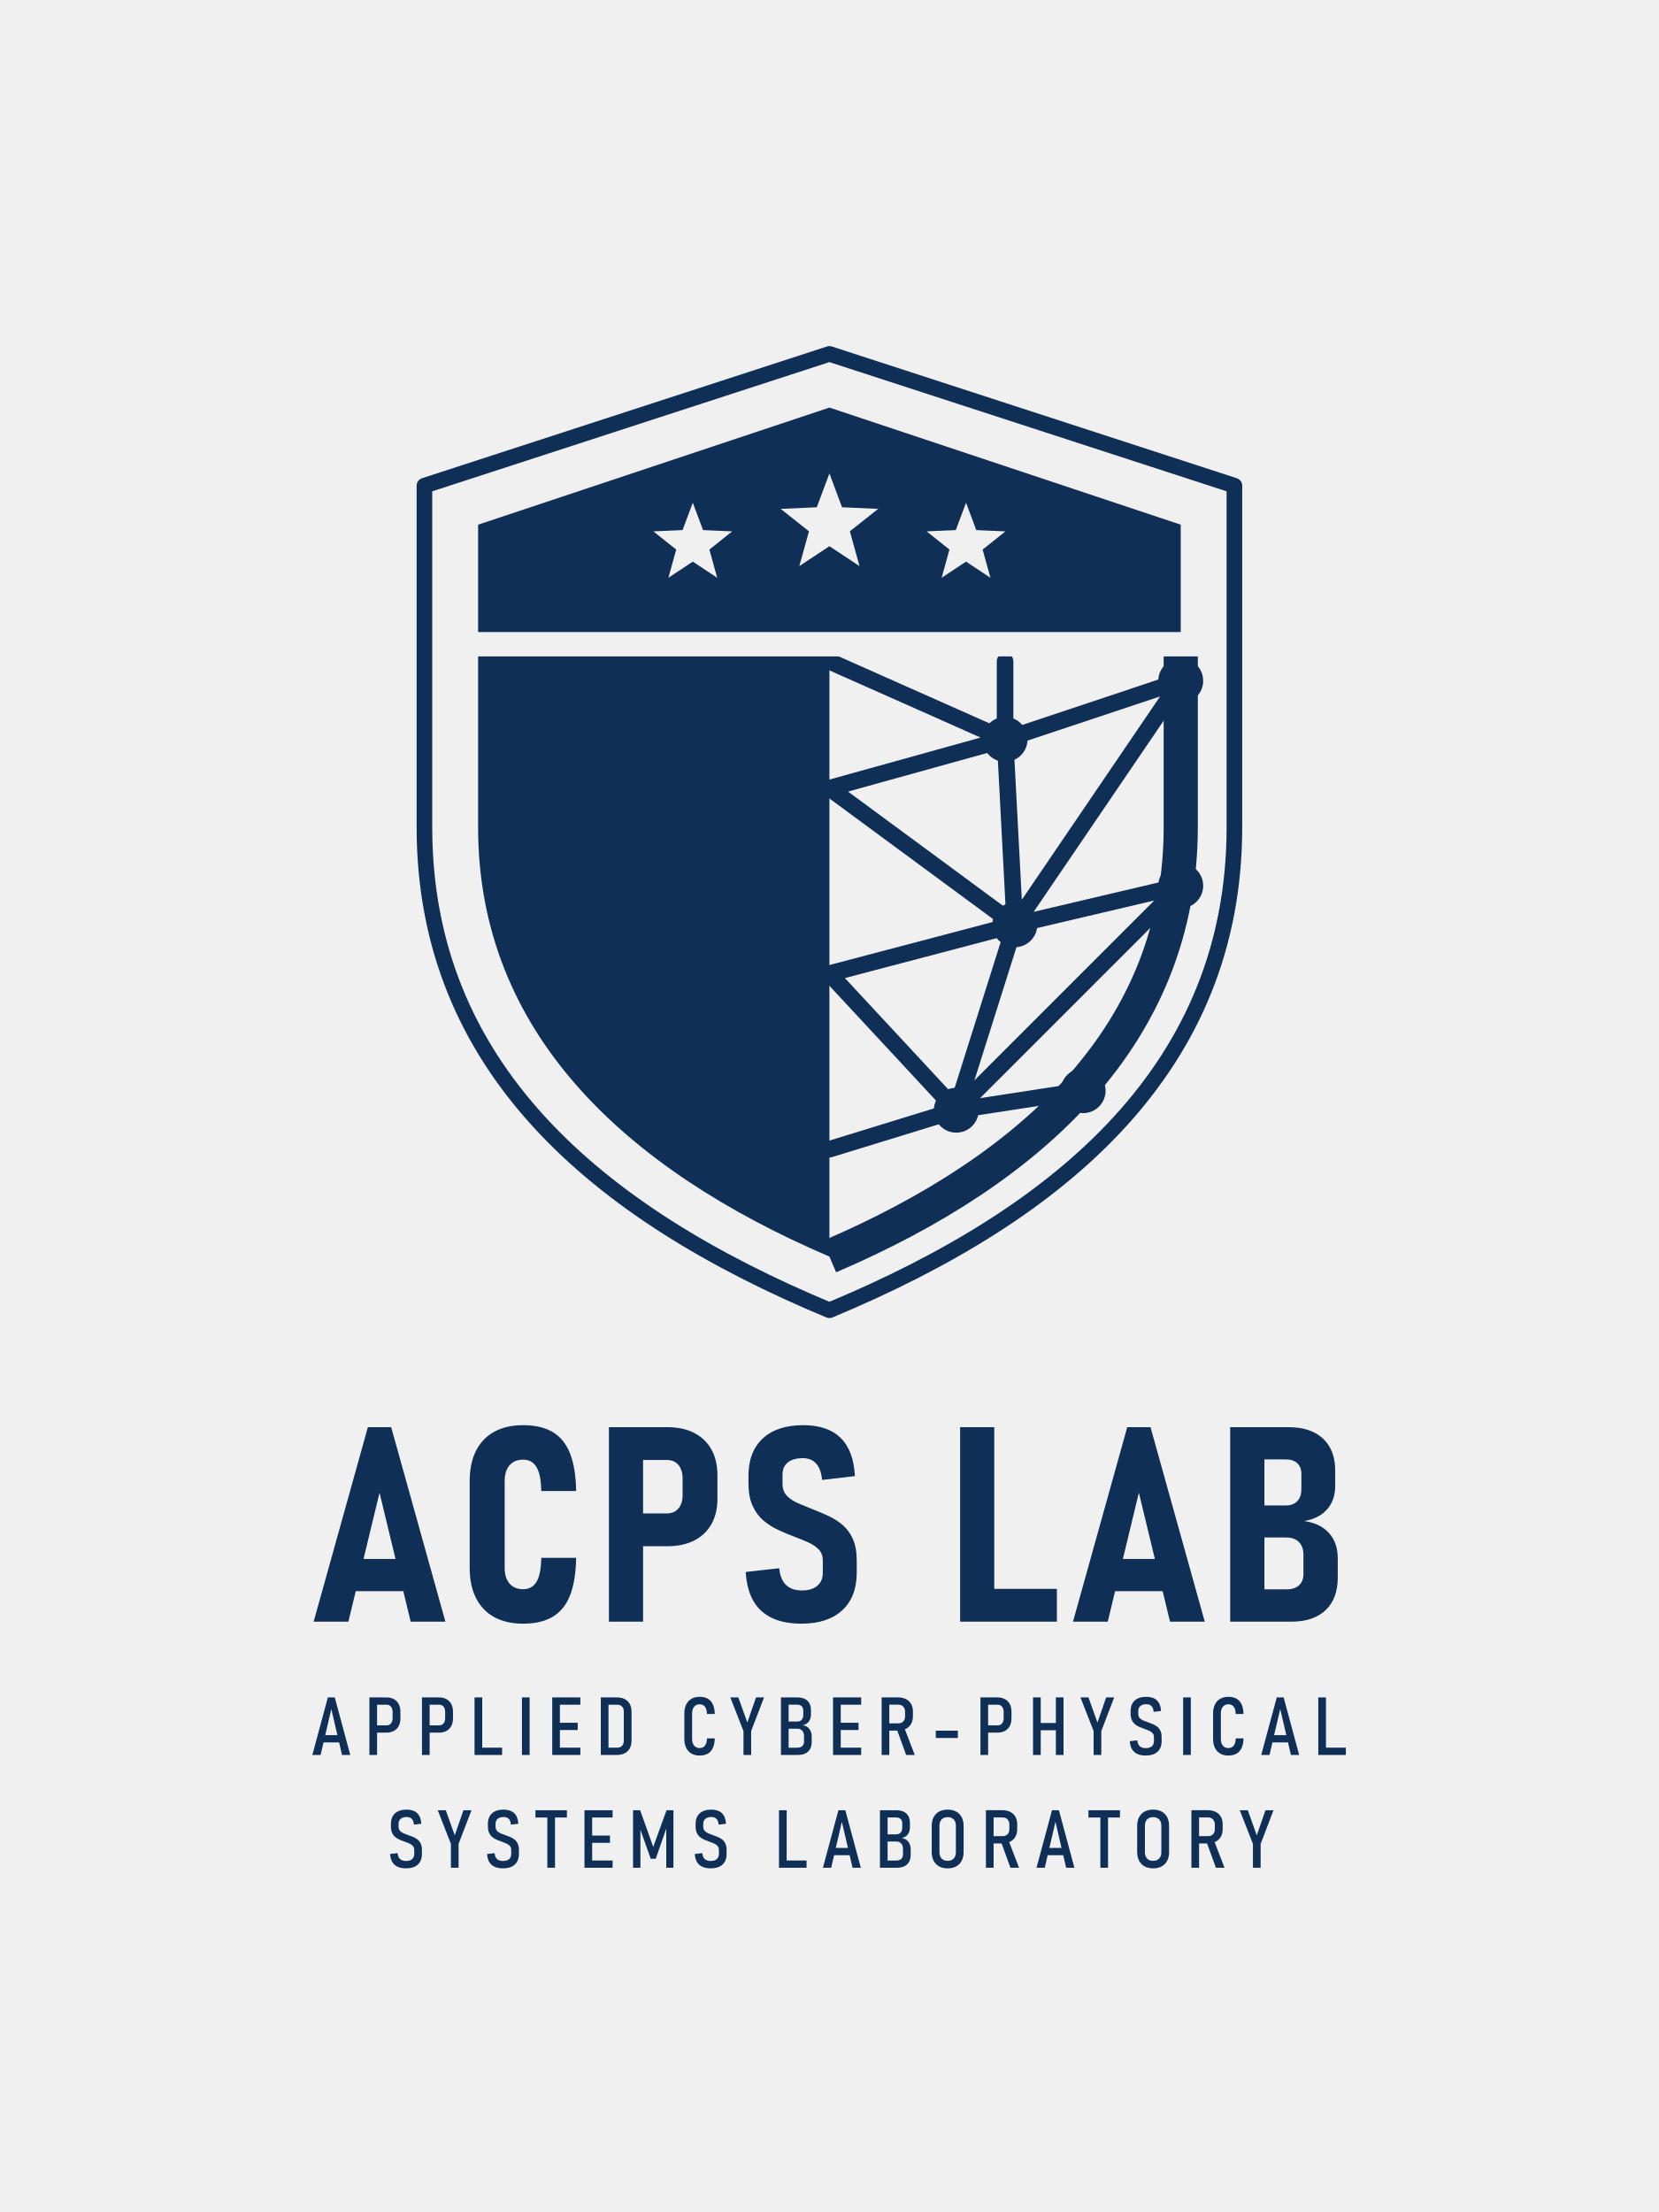
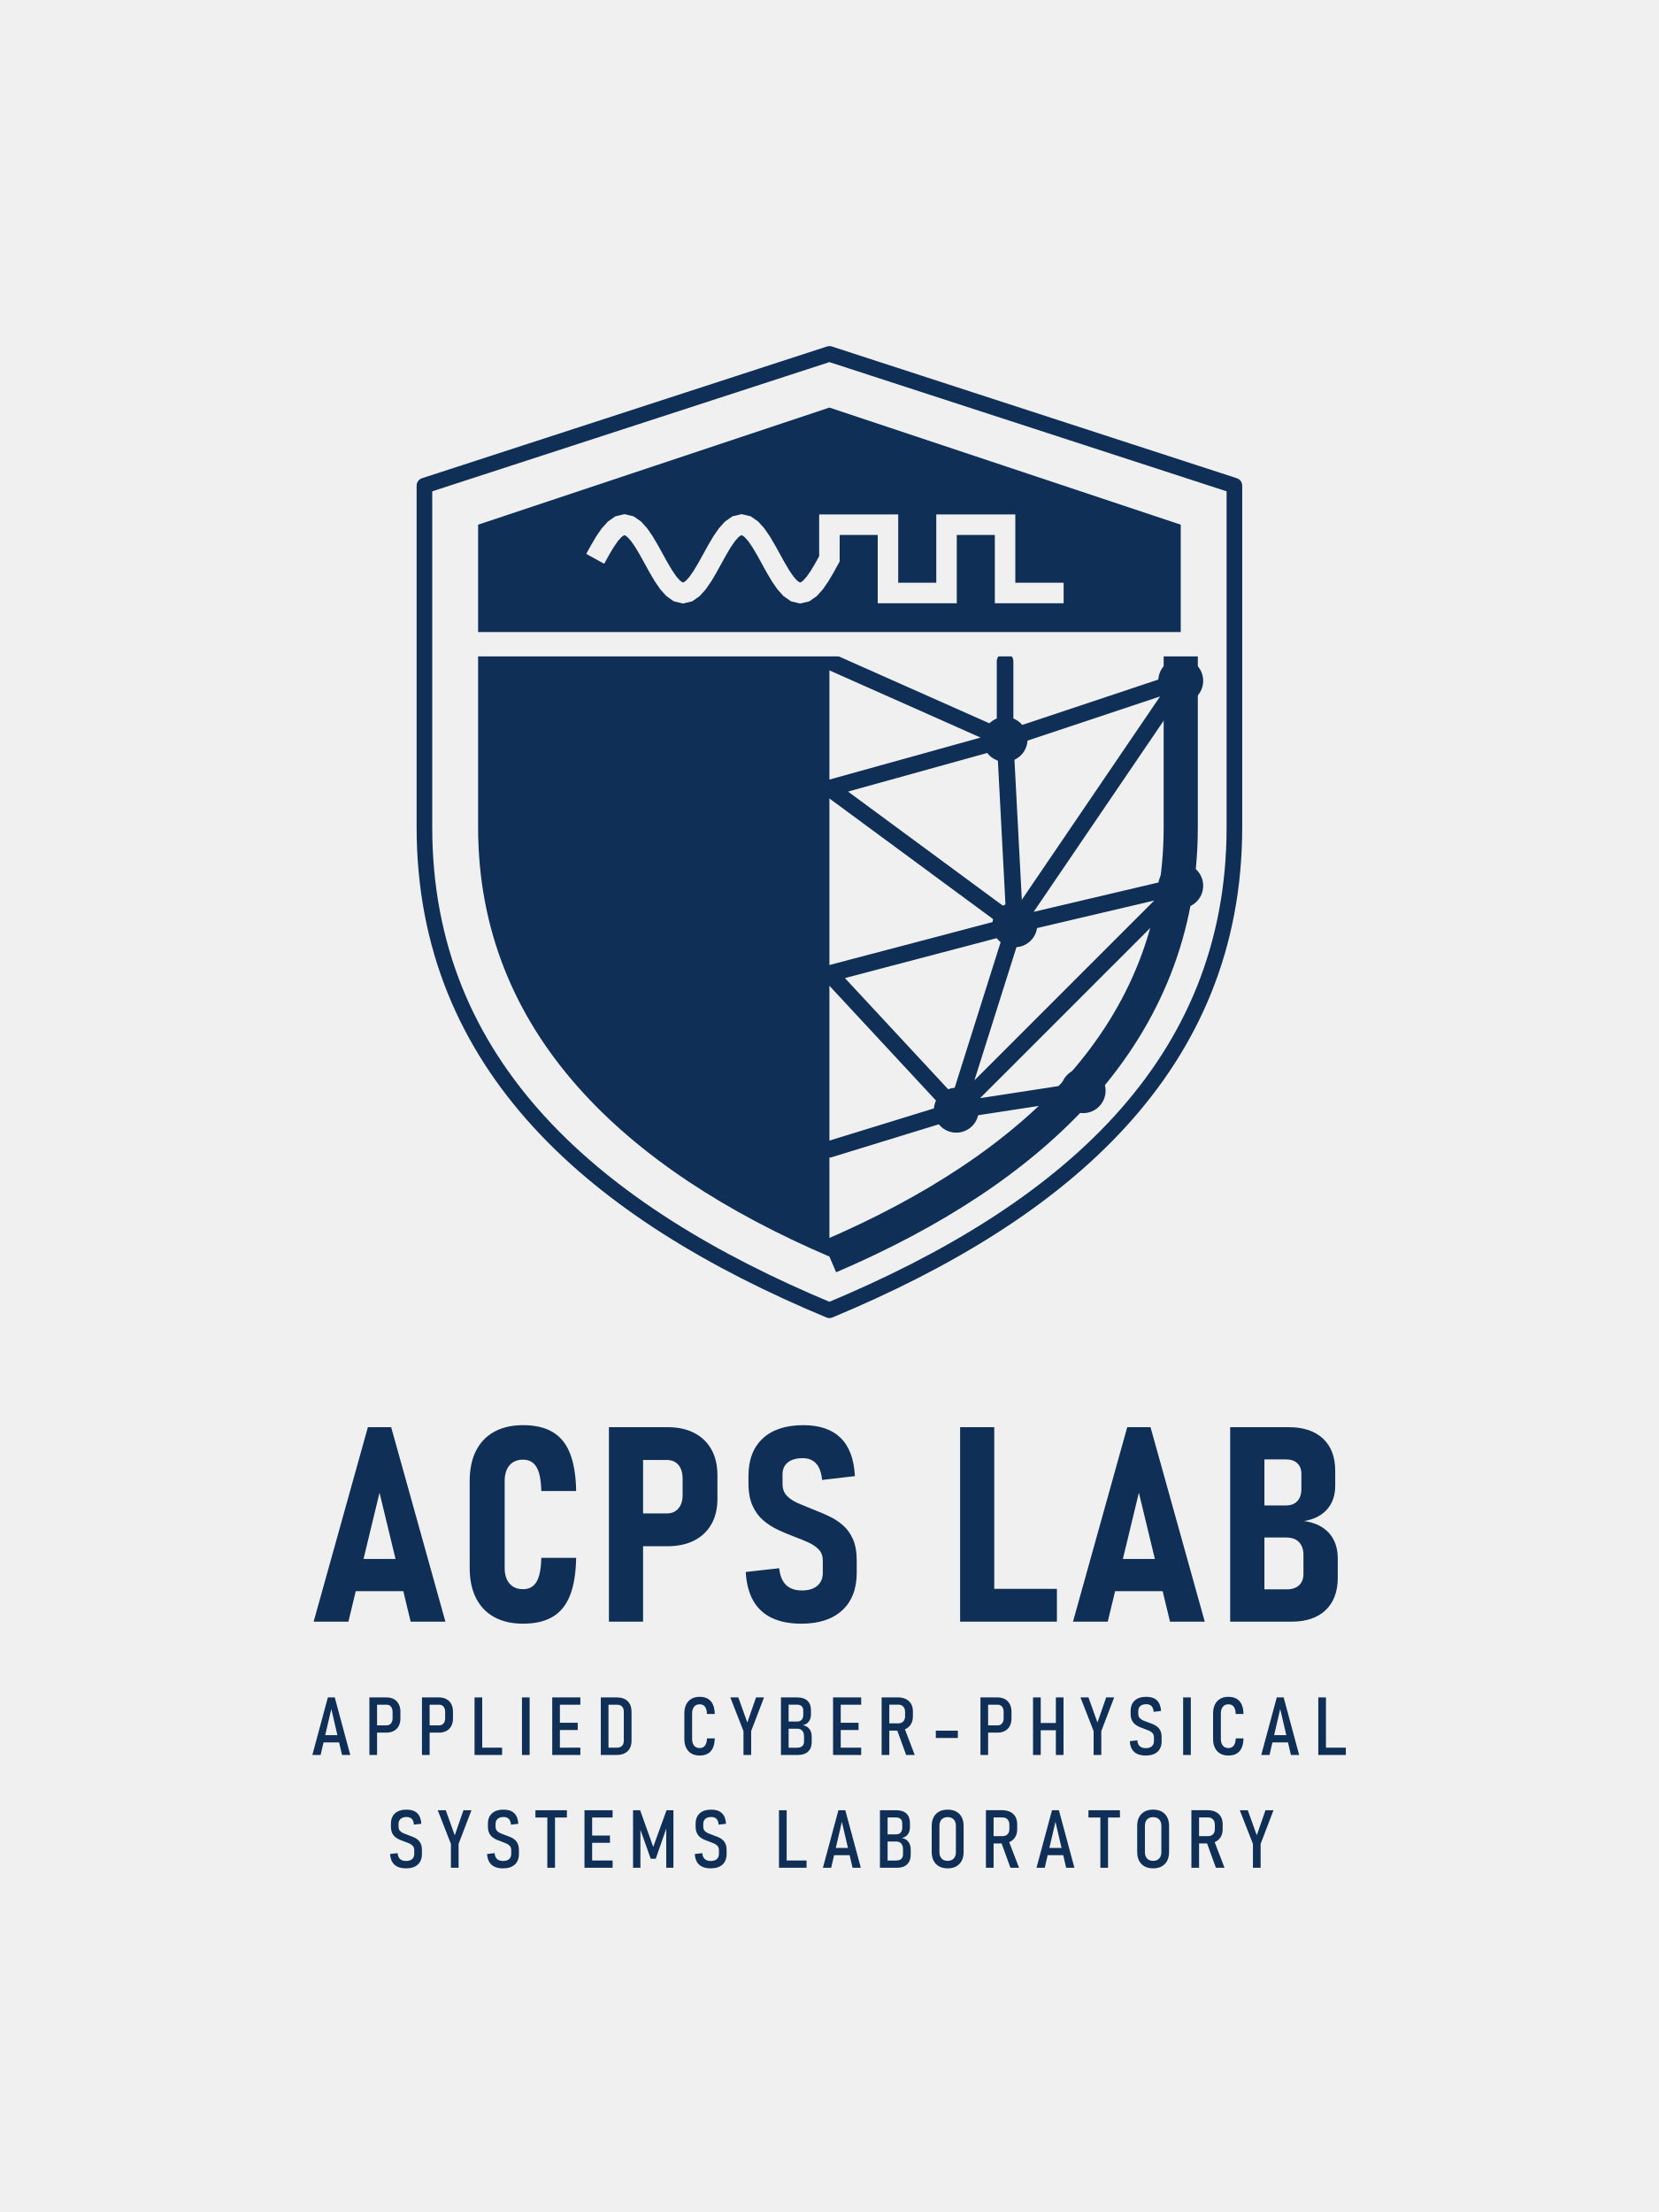
<svg xmlns="http://www.w3.org/2000/svg" viewBox="0 0 600 800" role="img" aria-labelledby="vl-t">
  <g transform="translate(123.5 122.7) scale(1.7647)">
    <defs>
      <clipPath id="vl-clip">
        <path d="M100 14 L172 38 V100 C172 142 142 170 100 188 C58 170 28 142 28 100 V38 Z" />
      </clipPath>
      <mask id="vl-ko" maskUnits="userSpaceOnUse" x="0" y="0" width="200" height="200">
        <rect width="200" height="200" fill="#fff" />
-         <path d="M72.00 33.50 L74.10 39.11 L80.08 39.37 L75.40 43.10 L77.00 48.88 L72.00 45.57 L67.00 48.88 L68.60 43.10 L63.92 39.37 L69.90 39.11 Z M100.00 27.50 L102.59 34.43 L109.99 34.76 L104.19 39.36 L106.17 46.49 L100.00 42.41 L93.83 46.49 L95.81 39.36 L90.01 34.76 L97.41 34.43 Z M128.00 33.50 L130.10 39.11 L136.08 39.37 L131.40 43.10 L133.00 48.88 L128.00 45.57 L123.00 48.88 L124.60 43.10 L119.92 39.37 L125.90 39.11 Z" fill="#000" />
+         <path d="M52.0 45.00 L53.0 43.19 L54.0 41.50 L55.0 40.05 L56.0 38.94 L57.0 38.24 L58.0 38.00 L59.0 38.24 L60.0 38.94 L61.0 40.05 L62.0 41.50 L63.0 43.19 L64.0 45.00 L65.0 46.81 L66.0 48.50 L67.0 49.95 L68.0 51.06 L69.0 51.76 L70.0 52.00 L71.0 51.76 L72.0 51.06 L73.0 49.95 L74.0 48.50 L75.0 46.81 L76.0 45.00 L77.0 43.19 L78.0 41.50 L79.0 40.05 L80.0 38.94 L81.0 38.24 L82.0 38.00 L83.0 38.24 L84.0 38.94 L85.0 40.05 L86.0 41.50 L87.0 43.19 L88.0 45.00 L89.0 46.81 L90.0 48.50 L91.0 49.95 L92.0 51.06 L93.0 51.76 L94.0 52.00 L95.0 51.76 L96.0 51.06 L97.0 49.95 L98.0 48.50 L99.0 46.81 L100.0 45.00 L100.0 38 L112.0 38 L112.0 52 L124.0 52 L124.0 38 L136.0 38 L136.0 52 L148.0 52" fill="none" stroke="#000" stroke-width="4.2" stroke-linejoin="miter" stroke-linecap="butt" />
        <rect x="0" y="60" width="200" height="5" fill="#000" />
      </mask>
    </defs>
    <path d="M100 3 L183 30 V100 C183 149 148 179 100 199 C52 179 17 149 17 100 V30 Z" fill="none" stroke="#0f2f57" stroke-width="3.2" stroke-linejoin="round" />
    <g mask="url(#vl-ko)">
      <g clip-path="url(#vl-clip)">
        <rect x="0" y="0" width="200" height="62" fill="#0f2f57" />
        <rect x="0" y="62" width="100" height="140" fill="#0f2f57" />
      </g>
      <path d="M172 62 V100 C172 142 142 170 100 188" fill="none" stroke="#0f2f57" stroke-width="7" stroke-linejoin="round" />
      <path d="M136 82 L172 70 M136 82 L100 92 M136 82 L138 120 M100 92 L138 120 M172 70 L138 120 M138 120 L172 112 M138 120 L100 130 M138 120 L126 158 M100 130 L126 158 M172 112 L126 158 M126 158 L100 166 M126 158 L152 154 M100 66 L136 82 M136 66 L136 82" fill="none" stroke="#0f2f57" stroke-width="3.4" stroke-linecap="round" />
      <g fill="#0f2f57">
        <circle cx="172" cy="70" r="4.6" />
        <circle cx="172" cy="112" r="4.6" />
        <circle cx="152" cy="154" r="4.6" />
        <circle cx="136" cy="82" r="4.6" />
        <circle cx="138" cy="120" r="4.6" />
        <circle cx="126" cy="158" r="4.6" />
      </g>
    </g>
  </g>
  <path transform="translate(112.5 586.5) scale(0.9908)" d="M0.941 0.0 20.742 -70.996H29.239L49.04 0.0H36.358L24.991 -47.08L13.623 0.0ZM12.889 -11.131V-22.897H37.27V-11.131Z M77.385 0.732Q71.252 0.732 66.877 -1.665Q62.502 -4.063 60.2 -8.633Q57.897 -13.203 57.897 -19.668V-51.279Q57.897 -57.793 60.2 -62.361Q62.502 -66.929 66.877 -69.329Q71.252 -71.729 77.385 -71.729Q83.991 -71.729 88.23 -69.199Q92.468 -66.67 94.548 -61.355Q96.628 -56.04 96.76 -47.7H84.035Q83.957 -51.704 83.222 -54.214Q82.488 -56.724 81.047 -57.932Q79.607 -59.141 77.385 -59.141Q74.231 -59.141 72.448 -57.082Q70.666 -55.024 70.666 -51.279V-19.668Q70.666 -15.967 72.448 -13.911Q74.231 -11.855 77.385 -11.855Q80.725 -11.855 82.324 -14.585Q83.923 -17.314 84.035 -23.296H96.76Q96.623 -14.961 94.543 -9.644Q92.463 -4.326 88.227 -1.797Q83.991 0.732 77.385 0.732Z M114.516 -27.539V-39.516H129.909Q132.538 -39.516 134.081 -41.309Q135.624 -43.102 135.624 -46.16V-52.172Q135.624 -55.381 134.108 -57.2Q132.592 -59.019 129.909 -59.019H114.516V-70.996H130.059Q135.77 -70.996 139.847 -68.901Q143.924 -66.807 146.127 -62.873Q148.331 -58.939 148.331 -53.437V-44.824Q148.331 -39.442 146.119 -35.561Q143.907 -31.68 139.818 -29.609Q135.729 -27.539 130.059 -27.539ZM108.729 0.0V-70.996H121.193V0.0Z M178.987 0.732Q172.591 0.732 168.178 -1.379Q163.766 -3.49 161.394 -7.677Q159.023 -11.865 158.668 -18.138L170.882 -19.509Q171.279 -15.466 173.351 -13.429Q175.423 -11.393 179.169 -11.393Q182.802 -11.393 184.798 -13.107Q186.793 -14.821 186.793 -17.819V-22.311Q186.793 -24.798 185.343 -26.322Q183.893 -27.845 181.536 -28.921Q179.179 -29.997 176.403 -31.022Q173.492 -32.106 170.532 -33.485Q167.571 -34.863 165.112 -36.947Q162.652 -39.03 161.158 -42.318Q159.664 -45.605 159.664 -50.531V-53.216Q159.664 -62.034 164.887 -66.881Q170.11 -71.729 179.671 -71.729Q188.574 -71.729 193.305 -67.082Q198.037 -62.435 198.518 -53.132L186.526 -51.732Q186.168 -55.713 184.384 -57.7Q182.6 -59.687 179.488 -59.687Q175.96 -59.687 174.026 -58.127Q172.093 -56.566 172.093 -53.756V-50.342Q172.093 -47.591 173.699 -45.934Q175.305 -44.277 177.919 -43.171Q180.533 -42.064 183.515 -40.866Q186.298 -39.798 189.064 -38.499Q191.829 -37.201 194.132 -35.203Q196.435 -33.206 197.809 -30.086Q199.183 -26.966 199.183 -22.217V-17.9Q199.183 -9.05 193.898 -4.159Q188.613 0.732 178.987 0.732Z  M236.918 0.0V-70.996H249.383V0.0ZM242.172 0.0V-11.977H272.243V0.0Z M278.121 0.0 297.922 -70.996H306.418L326.219 0.0H313.538L302.17 -47.08L290.803 0.0ZM290.068 -11.131V-22.897H314.45V-11.131Z M342.129 0.0V-11.801H356.137Q359.04 -11.801 360.64 -13.284Q362.241 -14.768 362.241 -17.436V-24.332Q362.241 -27.365 360.623 -29.042Q359.004 -30.719 355.997 -30.719H342.129V-42.414H355.786Q358.495 -42.414 359.992 -43.986Q361.489 -45.559 361.489 -48.453V-53.937Q361.489 -56.455 359.992 -57.843Q358.495 -59.23 355.821 -59.23H342.129V-70.996H356.823Q364.924 -70.996 369.382 -66.828Q373.84 -62.66 373.84 -55.062V-49.578Q373.84 -44.361 370.871 -41.001Q367.901 -37.641 362.491 -36.729Q368.34 -35.928 371.554 -32.37Q374.768 -28.812 374.768 -23.068V-16.067Q374.768 -8.42 370.338 -4.21Q365.909 0.0 357.829 0.0ZM335.496 0.0V-70.996H347.996V0.0Z" fill="#0f2f57" />
  <path transform="translate(112.5 634.7) scale(1.9539)" d="M0.24 0.0 3.111 -10.649H4.386L7.257 0.0H5.73L3.749 -8.502L1.767 0.0ZM1.881 -2.326V-3.668H5.722V-2.326Z M11.566 -4.131V-5.478H13.969Q14.486 -5.478 14.786 -5.83Q15.087 -6.183 15.087 -6.787V-7.963Q15.087 -8.587 14.786 -8.945Q14.486 -9.302 13.969 -9.302H11.566V-10.649H13.934Q14.748 -10.649 15.331 -10.33Q15.914 -10.01 16.227 -9.412Q16.539 -8.815 16.539 -7.979V-6.761Q16.539 -5.943 16.224 -5.353Q15.909 -4.763 15.326 -4.447Q14.743 -4.131 13.934 -4.131ZM10.797 0.0V-10.649H12.217V0.0Z M21.297 -4.131V-5.478H23.701Q24.217 -5.478 24.518 -5.83Q24.819 -6.183 24.819 -6.787V-7.963Q24.819 -8.587 24.518 -8.945Q24.217 -9.302 23.701 -9.302H21.297V-10.649H23.665Q24.479 -10.649 25.063 -10.33Q25.646 -10.01 25.958 -9.412Q26.27 -8.815 26.27 -7.979V-6.761Q26.27 -5.943 25.955 -5.353Q25.641 -4.763 25.057 -4.447Q24.474 -4.131 23.665 -4.131ZM20.528 0.0V-10.649H21.948V0.0Z M30.26 0.0V-10.649H31.68V0.0ZM31.007 0.0V-1.347H35.36V0.0Z M40.456 -10.649V0.0H39.036V-10.649Z M44.64 0.0V-10.649H46.06V0.0ZM45.365 0.0V-1.347H49.846V0.0ZM45.365 -4.615V-5.962H49.357V-4.615ZM45.365 -9.302V-10.649H49.846V-9.302Z M54.553 0.0V-1.347H56.625Q57.229 -1.347 57.558 -1.683Q57.887 -2.018 57.887 -2.629V-8.021Q57.887 -8.631 57.558 -8.967Q57.229 -9.302 56.625 -9.302H54.553V-10.649H56.581Q57.892 -10.649 58.605 -9.953Q59.318 -9.256 59.318 -7.978V-2.672Q59.318 -1.824 58.995 -1.225Q58.672 -0.627 58.058 -0.313Q57.444 0.0 56.573 0.0ZM53.631 0.0V-10.649H55.052V0.0Z  M71.915 0.11Q71.039 0.11 70.405 -0.259Q69.772 -0.628 69.432 -1.318Q69.093 -2.007 69.093 -2.963V-7.679Q69.093 -8.643 69.432 -9.332Q69.772 -10.021 70.405 -10.39Q71.039 -10.759 71.915 -10.759Q72.825 -10.759 73.442 -10.403Q74.059 -10.047 74.381 -9.34Q74.703 -8.633 74.721 -7.582H73.283Q73.269 -8.174 73.108 -8.572Q72.947 -8.969 72.649 -9.172Q72.351 -9.374 71.915 -9.374Q71.277 -9.374 70.904 -8.923Q70.531 -8.471 70.531 -7.679V-2.963Q70.531 -2.171 70.904 -1.723Q71.277 -1.275 71.915 -1.275Q72.565 -1.275 72.913 -1.724Q73.262 -2.174 73.283 -3.067H74.721Q74.703 -2.016 74.381 -1.309Q74.058 -0.602 73.442 -0.246Q72.825 0.11 71.915 0.11Z M83.846 -10.649 81.461 -4.418V0.0H80.04V-4.418L77.602 -10.649H79.086L80.75 -6.003L82.362 -10.649Z M87.855 0.0V-1.337H89.924Q90.599 -1.337 90.922 -1.635Q91.245 -1.934 91.245 -2.447V-3.455Q91.245 -4.114 90.919 -4.486Q90.592 -4.859 89.974 -4.859H87.855V-6.185H89.974Q90.522 -6.185 90.814 -6.511Q91.106 -6.837 91.106 -7.444V-8.224Q91.106 -8.754 90.8 -9.033Q90.495 -9.313 89.927 -9.313H87.855V-10.649H89.987Q91.229 -10.649 91.88 -10.029Q92.53 -9.409 92.53 -8.307V-7.495Q92.53 -6.728 92.143 -6.192Q91.756 -5.655 91.011 -5.509Q91.799 -5.384 92.234 -4.817Q92.669 -4.25 92.669 -3.402V-2.384Q92.669 -1.27 92.009 -0.635Q91.349 0.0 90.164 0.0ZM86.977 0.0V-10.649H88.395V0.0Z M96.62 0.0V-10.649H98.041V0.0ZM97.345 0.0V-1.347H101.826V0.0ZM97.345 -4.615V-5.962H101.337V-4.615ZM97.345 -9.302V-10.649H101.826V-9.302Z M106.264 -4.504V-5.851H108.694Q109.283 -5.851 109.618 -6.203Q109.953 -6.554 109.953 -7.164V-7.944Q109.953 -8.581 109.618 -8.945Q109.283 -9.31 108.694 -9.31H106.264V-10.657H108.588Q109.466 -10.657 110.096 -10.346Q110.726 -10.035 111.063 -9.452Q111.4 -8.869 111.4 -8.055V-7.159Q111.4 -6.331 111.062 -5.736Q110.724 -5.142 110.095 -4.823Q109.466 -4.504 108.588 -4.504ZM105.612 0.0V-10.657H107.032V0.0ZM110.148 0.0 108.394 -4.834 109.755 -5.171 111.741 0.0Z M115.641 -4.489H119.719V-3.142H115.641Z M124.672 -4.131V-5.478H127.076Q127.592 -5.478 127.893 -5.83Q128.194 -6.183 128.194 -6.787V-7.963Q128.194 -8.587 127.893 -8.945Q127.592 -9.302 127.076 -9.302H124.672V-10.649H127.041Q127.855 -10.649 128.438 -10.33Q129.021 -10.01 129.333 -9.412Q129.645 -8.815 129.645 -7.979V-6.761Q129.645 -5.943 129.331 -5.353Q129.016 -4.763 128.433 -4.447Q127.849 -4.131 127.041 -4.131ZM123.903 0.0V-10.649H125.324V0.0Z M137.86 0.0V-10.649H139.28V0.0ZM133.635 0.0V-10.649H135.06V0.0ZM134.565 -4.571V-5.918H138.572V-4.571Z M148.656 -10.649 146.271 -4.418V0.0H144.851V-4.418L142.413 -10.649H143.896L145.561 -6.003L147.173 -10.649Z M154.5 0.11Q153.577 0.11 152.935 -0.187Q152.292 -0.483 151.945 -1.076Q151.597 -1.669 151.55 -2.547L152.938 -2.706Q152.989 -1.985 153.383 -1.621Q153.778 -1.257 154.5 -1.257Q155.231 -1.257 155.624 -1.599Q156.016 -1.942 156.016 -2.581V-3.255Q156.016 -3.735 155.773 -4.018Q155.53 -4.3 155.135 -4.482Q154.74 -4.664 154.276 -4.821Q153.828 -4.973 153.37 -5.166Q152.912 -5.36 152.535 -5.66Q152.157 -5.959 151.928 -6.442Q151.699 -6.924 151.699 -7.666V-8.108Q151.699 -9.382 152.455 -10.071Q153.211 -10.759 154.608 -10.759Q155.882 -10.759 156.568 -10.103Q157.253 -9.446 157.328 -8.143L155.96 -7.98Q155.912 -8.688 155.57 -9.041Q155.228 -9.393 154.608 -9.393Q153.894 -9.393 153.504 -9.06Q153.114 -8.728 153.114 -8.112V-7.63Q153.114 -7.124 153.379 -6.832Q153.644 -6.54 154.073 -6.362Q154.503 -6.185 154.99 -6.013Q155.424 -5.866 155.855 -5.684Q156.285 -5.502 156.644 -5.213Q157.002 -4.923 157.219 -4.458Q157.437 -3.994 157.437 -3.265V-2.557Q157.437 -1.279 156.671 -0.585Q155.904 0.11 154.5 0.11Z M162.84 -10.649V0.0H161.42V-10.649Z M169.785 0.11Q168.909 0.11 168.275 -0.259Q167.641 -0.628 167.302 -1.318Q166.962 -2.007 166.962 -2.963V-7.679Q166.962 -8.643 167.302 -9.332Q167.641 -10.021 168.275 -10.39Q168.909 -10.759 169.785 -10.759Q170.695 -10.759 171.312 -10.403Q171.929 -10.047 172.251 -9.34Q172.573 -8.633 172.591 -7.582H171.153Q171.139 -8.174 170.977 -8.572Q170.816 -8.969 170.519 -9.172Q170.221 -9.374 169.785 -9.374Q169.146 -9.374 168.774 -8.923Q168.401 -8.471 168.401 -7.679V-2.963Q168.401 -2.171 168.774 -1.723Q169.146 -1.275 169.785 -1.275Q170.435 -1.275 170.783 -1.724Q171.131 -2.174 171.153 -3.067H172.591Q172.573 -2.016 172.25 -1.309Q171.928 -0.602 171.311 -0.246Q170.695 0.11 169.785 0.11Z M175.879 0.0 178.751 -10.649H180.025L182.896 0.0H181.369L179.388 -8.502L177.406 0.0ZM177.52 -2.326V-3.668H181.362V-2.326Z M186.436 0.0V-10.649H187.856V0.0ZM187.183 0.0V-1.347H191.536V0.0Z" fill="#0f2f57" />
  <path transform="translate(139.8 675.5) scale(1.9539)" d="M3.609 0.11Q2.687 0.11 2.044 -0.187Q1.401 -0.483 1.054 -1.076Q0.707 -1.669 0.659 -2.547L2.047 -2.706Q2.099 -1.985 2.493 -1.621Q2.887 -1.257 3.609 -1.257Q4.341 -1.257 4.733 -1.599Q5.126 -1.942 5.126 -2.581V-3.255Q5.126 -3.735 4.882 -4.018Q4.639 -4.3 4.245 -4.482Q3.85 -4.664 3.386 -4.821Q2.938 -4.973 2.48 -5.166Q2.021 -5.36 1.644 -5.66Q1.267 -5.959 1.038 -6.442Q0.809 -6.924 0.809 -7.666V-8.108Q0.809 -9.382 1.565 -10.071Q2.321 -10.759 3.718 -10.759Q4.992 -10.759 5.677 -10.103Q6.363 -9.446 6.438 -8.143L5.07 -7.98Q5.022 -8.688 4.68 -9.041Q4.337 -9.393 3.718 -9.393Q3.003 -9.393 2.614 -9.06Q2.224 -8.728 2.224 -8.112V-7.63Q2.224 -7.124 2.489 -6.832Q2.754 -6.54 3.183 -6.362Q3.612 -6.185 4.1 -6.013Q4.534 -5.866 4.964 -5.684Q5.395 -5.502 5.753 -5.213Q6.111 -4.923 6.329 -4.458Q6.547 -3.994 6.547 -3.265V-2.557Q6.547 -1.279 5.78 -0.585Q5.014 0.11 3.609 0.11Z M15.72 -10.649 13.335 -4.418V0.0H11.914V-4.418L9.477 -10.649H10.96L12.625 -6.003L14.237 -10.649Z M21.564 0.11Q20.641 0.11 19.999 -0.187Q19.356 -0.483 19.009 -1.076Q18.661 -1.669 18.613 -2.547L20.002 -2.706Q20.053 -1.985 20.447 -1.621Q20.842 -1.257 21.564 -1.257Q22.295 -1.257 22.687 -1.599Q23.08 -1.942 23.08 -2.581V-3.255Q23.08 -3.735 22.837 -4.018Q22.593 -4.3 22.199 -4.482Q21.804 -4.664 21.34 -4.821Q20.892 -4.973 20.434 -5.166Q19.976 -5.36 19.599 -5.66Q19.221 -5.959 18.992 -6.442Q18.763 -6.924 18.763 -7.666V-8.108Q18.763 -9.382 19.519 -10.071Q20.275 -10.759 21.672 -10.759Q22.946 -10.759 23.632 -10.103Q24.317 -9.446 24.392 -8.143L23.024 -7.98Q22.976 -8.688 22.634 -9.041Q22.292 -9.393 21.672 -9.393Q20.958 -9.393 20.568 -9.06Q20.178 -8.728 20.178 -8.112V-7.63Q20.178 -7.124 20.443 -6.832Q20.708 -6.54 21.137 -6.362Q21.567 -6.185 22.054 -6.013Q22.488 -5.866 22.919 -5.684Q23.349 -5.502 23.708 -5.213Q24.066 -4.923 24.283 -4.458Q24.501 -3.994 24.501 -3.265V-2.557Q24.501 -1.279 23.735 -0.585Q22.968 0.11 21.564 0.11Z M29.76 0.0V-9.778H31.181V0.0ZM27.557 -9.302V-10.649H33.384V-9.302Z M36.637 0.0V-10.649H38.057V0.0ZM37.362 0.0V-1.347H41.843V0.0ZM37.362 -4.615V-5.962H41.353V-4.615ZM37.362 -9.302V-10.649H41.843V-9.302Z M49.364 -3.866 51.827 -10.649H53.099V0.0H51.774V-8.039L51.884 -7.571L49.831 -1.669H48.897L46.849 -7.424L46.991 -8.039V0.0H45.628V-10.649H46.938Z M60.006 0.11Q59.084 0.11 58.441 -0.187Q57.798 -0.483 57.451 -1.076Q57.104 -1.669 57.056 -2.547L58.444 -2.706Q58.496 -1.985 58.89 -1.621Q59.284 -1.257 60.006 -1.257Q60.738 -1.257 61.13 -1.599Q61.523 -1.942 61.523 -2.581V-3.255Q61.523 -3.735 61.279 -4.018Q61.036 -4.3 60.642 -4.482Q60.247 -4.664 59.783 -4.821Q59.335 -4.973 58.877 -5.166Q58.419 -5.36 58.041 -5.66Q57.664 -5.959 57.435 -6.442Q57.206 -6.924 57.206 -7.666V-8.108Q57.206 -9.382 57.962 -10.071Q58.718 -10.759 60.115 -10.759Q61.389 -10.759 62.074 -10.103Q62.76 -9.446 62.835 -8.143L61.467 -7.98Q61.419 -8.688 61.077 -9.041Q60.734 -9.393 60.115 -9.393Q59.401 -9.393 59.011 -9.06Q58.621 -8.728 58.621 -8.112V-7.63Q58.621 -7.124 58.886 -6.832Q59.151 -6.54 59.58 -6.362Q60.009 -6.185 60.497 -6.013Q60.931 -5.866 61.361 -5.684Q61.792 -5.502 62.15 -5.213Q62.508 -4.923 62.726 -4.458Q62.944 -3.994 62.944 -3.265V-2.557Q62.944 -1.279 62.177 -0.585Q61.411 0.11 60.006 0.11Z  M72.64 0.0V-10.649H74.061V0.0ZM73.388 0.0V-1.347H77.741V0.0Z M80.771 0.0 83.642 -10.649H84.916L87.788 0.0H86.261L84.279 -8.502L82.298 0.0ZM82.411 -2.326V-3.668H86.253V-2.326Z M92.206 0.0V-1.337H94.274Q94.949 -1.337 95.272 -1.635Q95.595 -1.934 95.595 -2.447V-3.455Q95.595 -4.114 95.269 -4.486Q94.943 -4.859 94.324 -4.859H92.206V-6.185H94.324Q94.872 -6.185 95.164 -6.511Q95.456 -6.837 95.456 -7.444V-8.224Q95.456 -8.754 95.151 -9.033Q94.846 -9.313 94.277 -9.313H92.206V-10.649H94.337Q95.58 -10.649 96.23 -10.029Q96.881 -9.409 96.881 -8.307V-7.495Q96.881 -6.728 96.494 -6.192Q96.107 -5.655 95.362 -5.509Q96.15 -5.384 96.585 -4.817Q97.02 -4.25 97.02 -3.402V-2.384Q97.02 -1.27 96.36 -0.635Q95.699 0.0 94.515 0.0ZM91.327 0.0V-10.649H92.745V0.0Z M103.861 0.11Q102.944 0.11 102.281 -0.253Q101.618 -0.616 101.264 -1.294Q100.909 -1.972 100.909 -2.914V-7.735Q100.909 -8.684 101.264 -9.361Q101.618 -10.038 102.281 -10.399Q102.944 -10.759 103.861 -10.759Q104.783 -10.759 105.444 -10.399Q106.104 -10.038 106.458 -9.361Q106.813 -8.684 106.813 -7.735V-2.914Q106.813 -1.972 106.458 -1.294Q106.104 -0.616 105.444 -0.253Q104.783 0.11 103.861 0.11ZM103.861 -1.278Q104.569 -1.278 104.976 -1.705Q105.382 -2.132 105.382 -2.868V-7.781Q105.382 -8.524 104.976 -8.948Q104.569 -9.371 103.861 -9.371Q103.15 -9.371 102.745 -8.948Q102.34 -8.524 102.34 -7.781V-2.868Q102.34 -2.132 102.745 -1.705Q103.15 -1.278 103.861 -1.278Z M111.596 -4.504V-5.851H114.026Q114.615 -5.851 114.95 -6.203Q115.285 -6.554 115.285 -7.164V-7.944Q115.285 -8.581 114.95 -8.945Q114.615 -9.31 114.026 -9.31H111.596V-10.657H113.92Q114.798 -10.657 115.428 -10.346Q116.058 -10.035 116.395 -9.452Q116.732 -8.869 116.732 -8.055V-7.159Q116.732 -6.331 116.394 -5.736Q116.056 -5.142 115.427 -4.823Q114.798 -4.504 113.92 -4.504ZM110.944 0.0V-10.657H112.364V0.0ZM115.48 0.0 113.726 -4.834 115.087 -5.171 117.073 0.0Z M120.305 0.0 123.176 -10.649H124.451L127.322 0.0H125.795L123.813 -8.502L121.832 0.0ZM121.945 -2.326V-3.668H125.787V-2.326Z M132.127 0.0V-9.778H133.547V0.0ZM129.924 -9.302V-10.649H135.751V-9.302Z M141.894 0.11Q140.977 0.11 140.314 -0.253Q139.651 -0.616 139.296 -1.294Q138.942 -1.972 138.942 -2.914V-7.735Q138.942 -8.684 139.296 -9.361Q139.651 -10.038 140.314 -10.399Q140.977 -10.759 141.894 -10.759Q142.816 -10.759 143.476 -10.399Q144.137 -10.038 144.491 -9.361Q144.845 -8.684 144.845 -7.735V-2.914Q144.845 -1.972 144.491 -1.294Q144.137 -0.616 143.476 -0.253Q142.816 0.11 141.894 0.11ZM141.894 -1.278Q142.602 -1.278 143.008 -1.705Q143.415 -2.132 143.415 -2.868V-7.781Q143.415 -8.524 143.008 -8.948Q142.602 -9.371 141.894 -9.371Q141.182 -9.371 140.777 -8.948Q140.372 -8.524 140.372 -7.781V-2.868Q140.372 -2.132 140.777 -1.705Q141.182 -1.278 141.894 -1.278Z M149.629 -4.504V-5.851H152.059Q152.648 -5.851 152.982 -6.203Q153.317 -6.554 153.317 -7.164V-7.944Q153.317 -8.581 152.982 -8.945Q152.648 -9.31 152.059 -9.31H149.629V-10.657H151.953Q152.83 -10.657 153.46 -10.346Q154.09 -10.035 154.427 -9.452Q154.764 -8.869 154.764 -8.055V-7.159Q154.764 -6.331 154.426 -5.736Q154.088 -5.142 153.459 -4.823Q152.83 -4.504 151.953 -4.504ZM148.977 0.0V-10.657H150.397V0.0ZM153.512 0.0 151.759 -4.834 153.119 -5.171 155.106 0.0Z M164.174 -10.649 161.789 -4.418V0.0H160.368V-4.418L157.93 -10.649H159.414L161.078 -6.003L162.69 -10.649Z" fill="#0f2f57" />
</svg>
